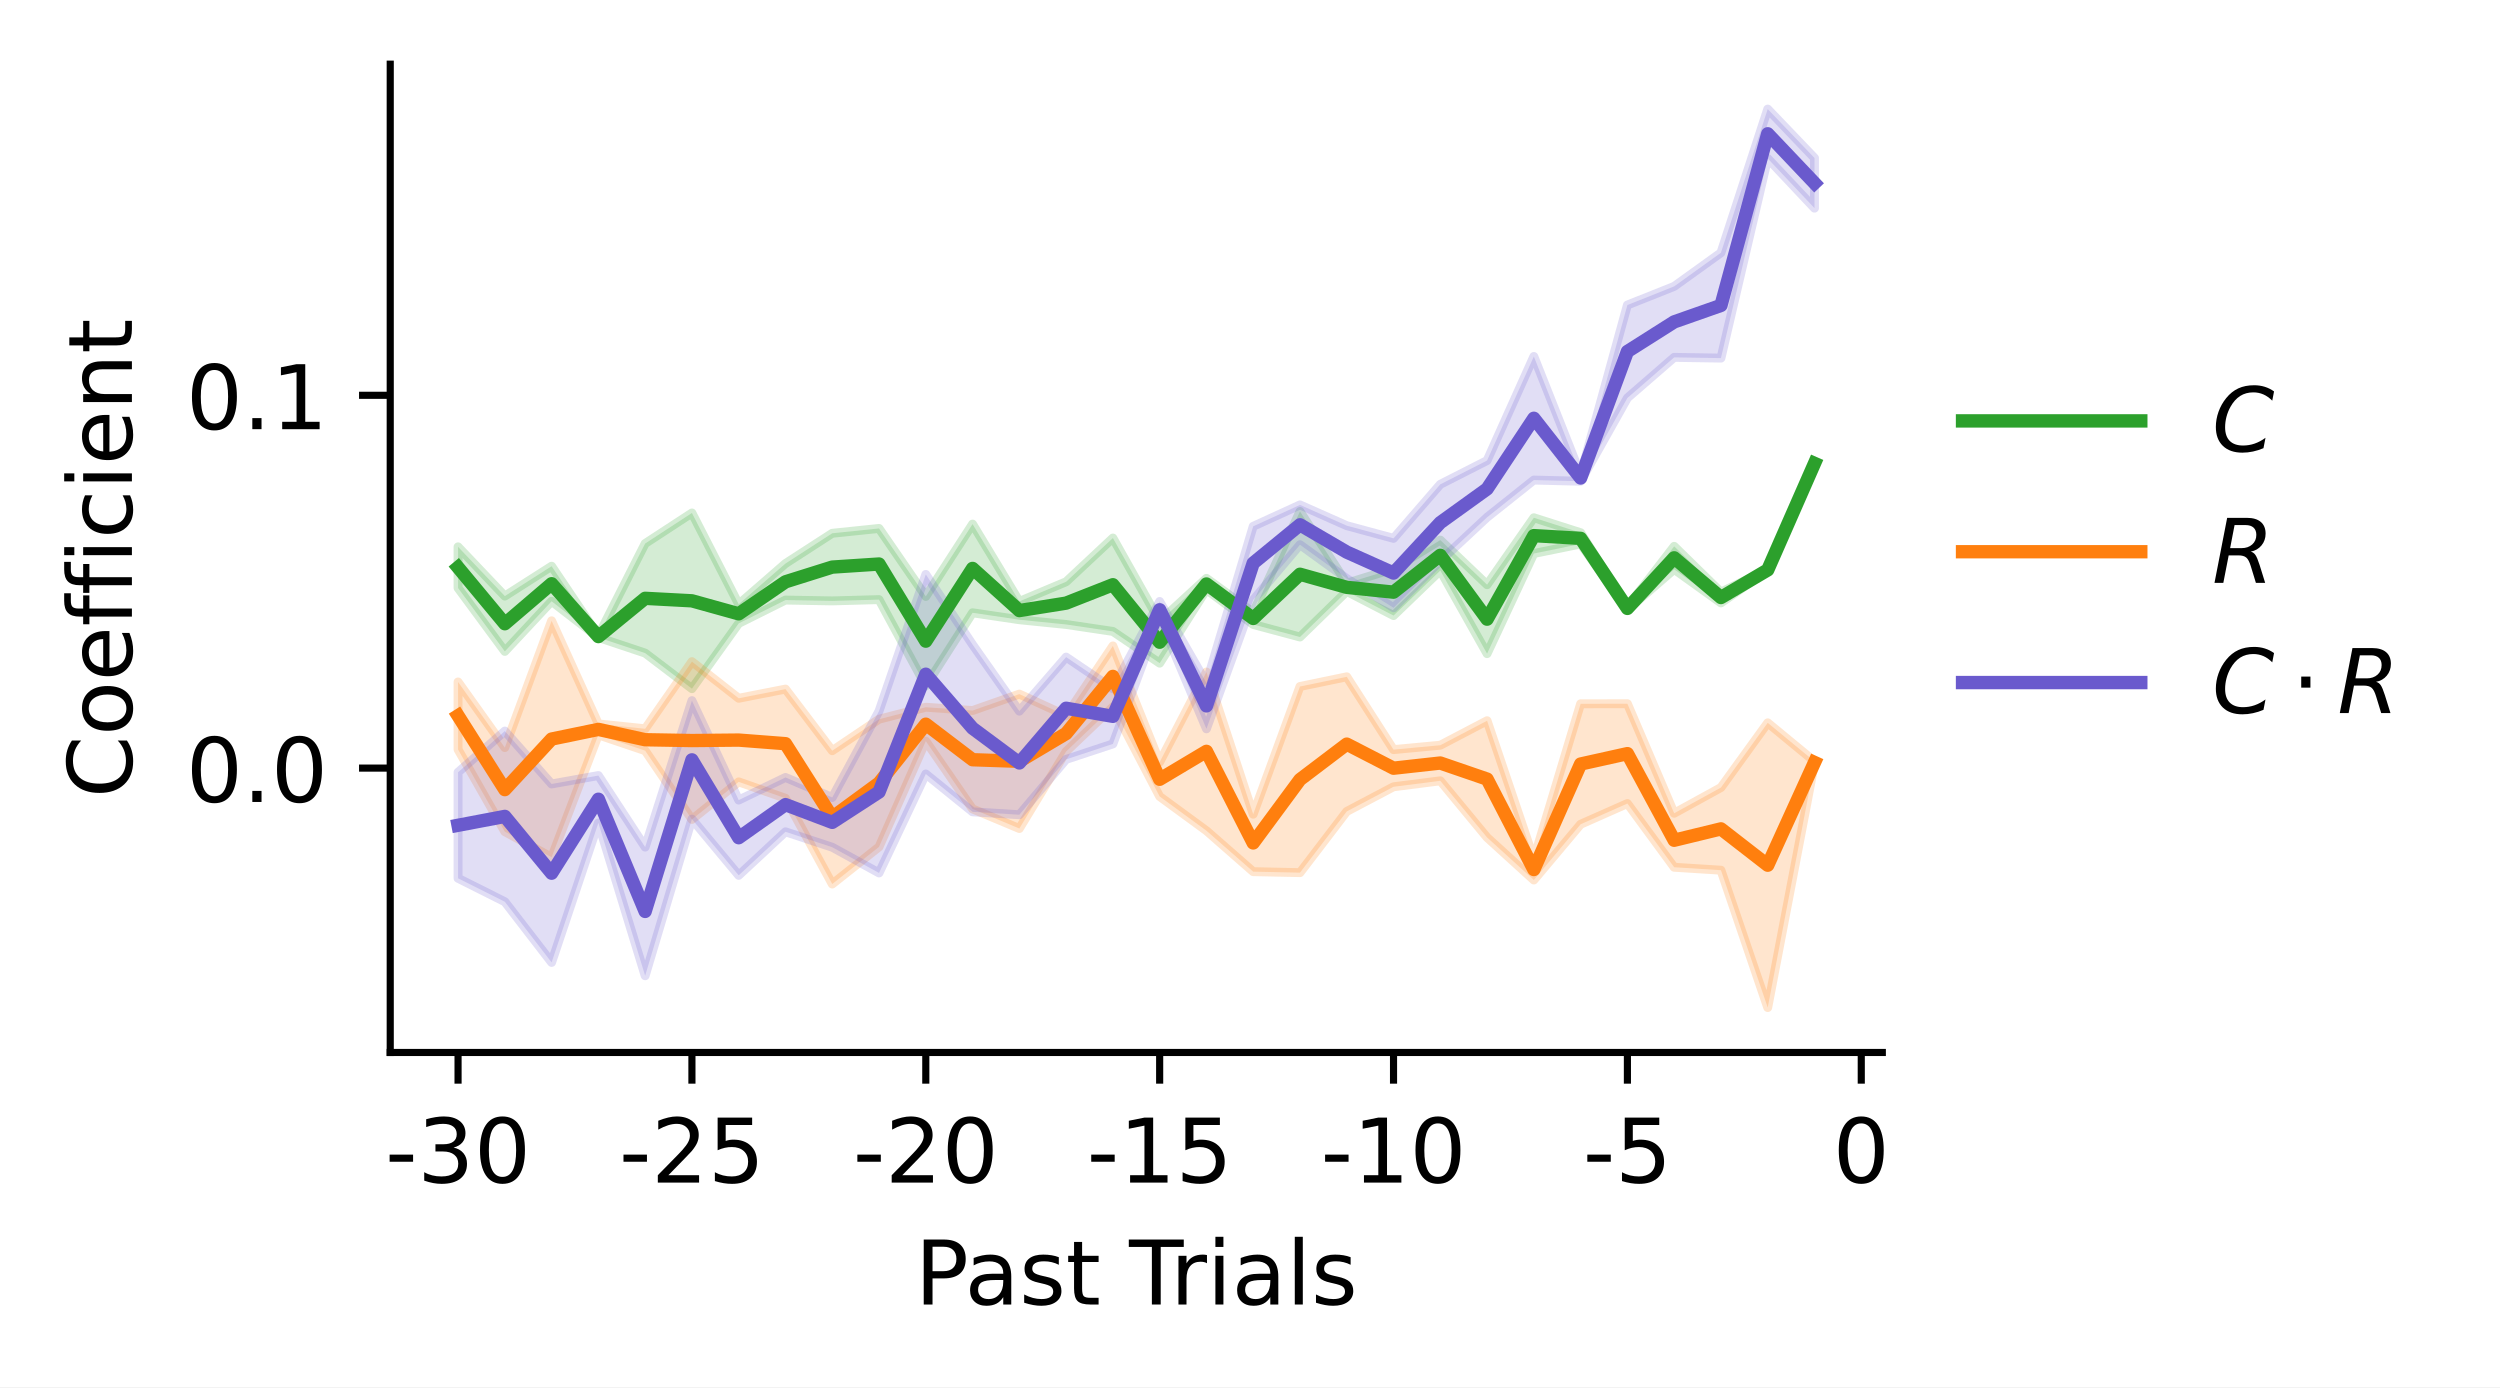
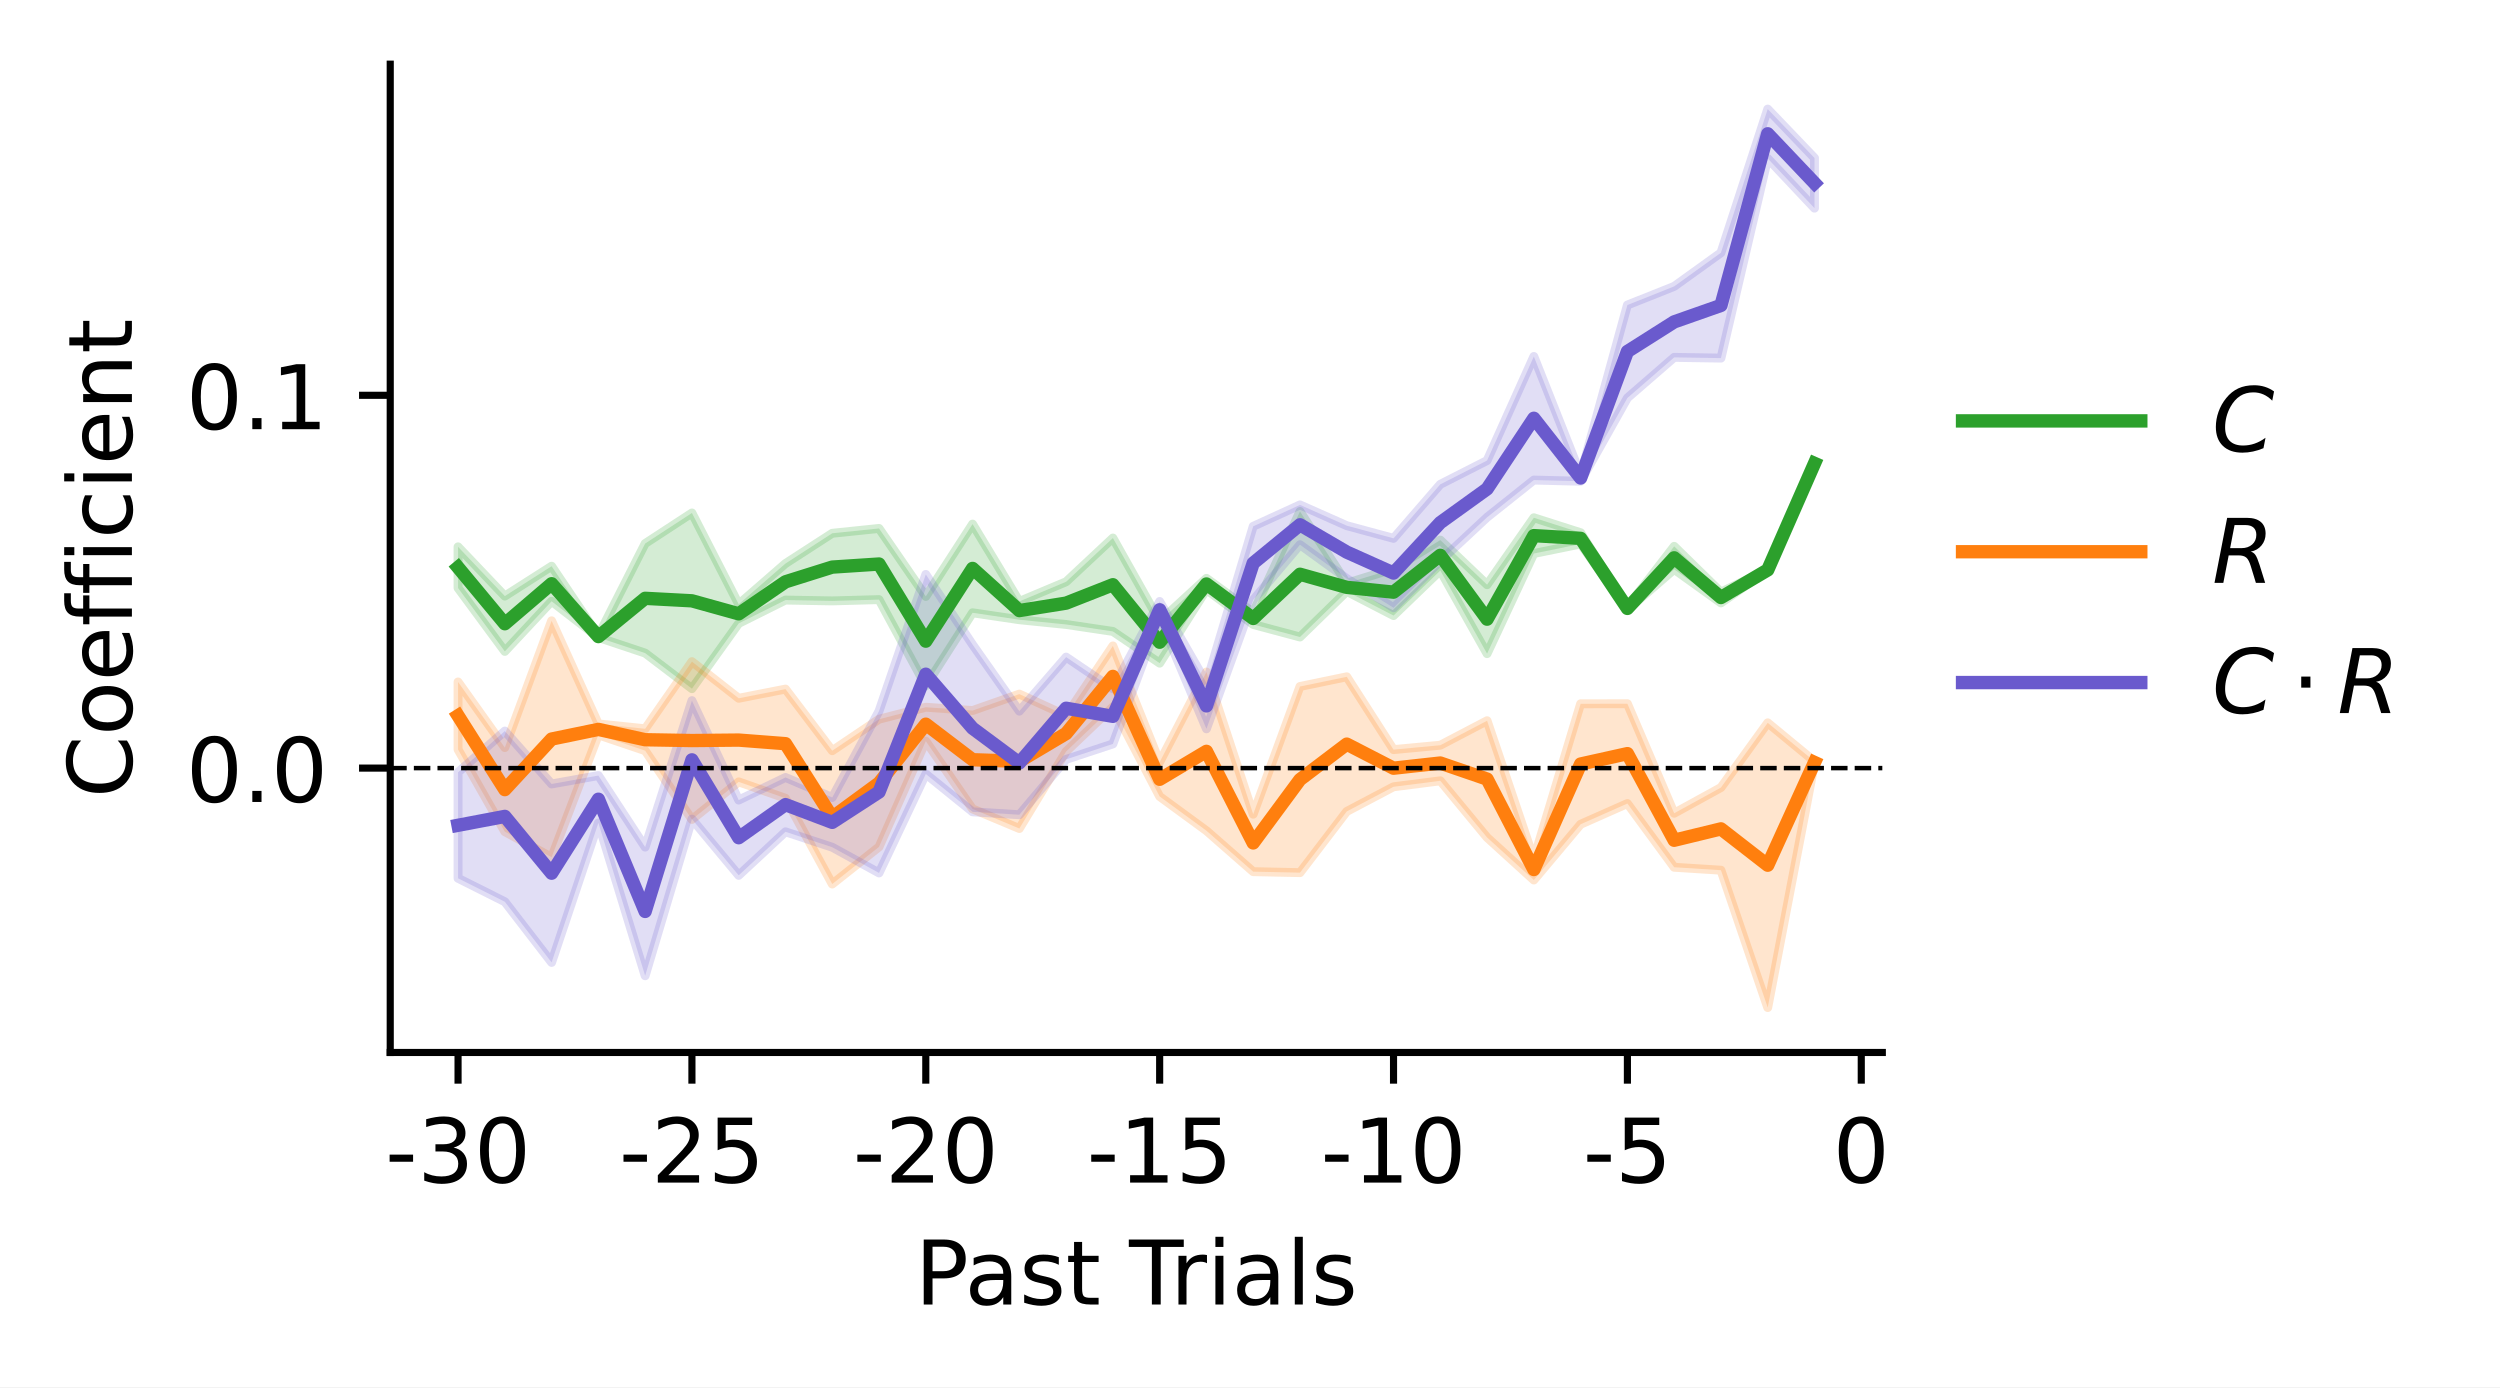
<svg xmlns="http://www.w3.org/2000/svg" xmlns:xlink="http://www.w3.org/1999/xlink" width="280.481pt" height="155.636pt" viewBox="0 0 280.481 155.636" version="1.1">
  <defs>
    <style type="text/css">*{stroke-linejoin: round; stroke-linecap: butt}</style>
  </defs>
  <g id="figure_1">
    <g id="patch_1">
      <path d="M 0 155.636  L 280.481 155.636  L 280.481 0  L 0 0  z " style="fill: #ffffff" />
    </g>
    <g id="axes_1">
      <g id="patch_2">
        <path d="M 43.781 118.08  L 211.181 118.08  L 211.181 7.2  L 43.781 7.2  z " style="fill: #ffffff" />
      </g>
      <g id="PolyCollection_1">
        <defs>
-           <path id="m296155139f" d="M 51.39 -94.283  L 51.39 -89.669  L 56.638 -82.555  L 61.886 -88.178  L 67.133 -84.118  L 72.381 -82.364  L 77.629 -78.374  L 82.876 -85.696  L 88.124 -88.314  L 93.372 -88.219  L 98.619 -88.365  L 103.867 -78.685  L 109.114 -86.886  L 114.362 -86.108  L 119.61 -85.576  L 124.857 -84.795  L 130.105 -81.236  L 135.353 -89.481  L 140.6 -85.575  L 145.848 -84.17  L 151.096 -89.284  L 156.343 -86.575  L 161.591 -91.626  L 166.839 -82.303  L 172.086 -93.537  L 177.334 -94.604  L 182.582 -87.222  L 187.829 -91.761  L 193.077 -87.994  L 198.325 -91.649  L 203.572 -103.41  L 203.572 -103.881  L 203.572 -103.881  L 198.325 -91.741  L 193.077 -89.204  L 187.829 -94.341  L 182.582 -87.534  L 177.334 -95.868  L 172.086 -97.547  L 166.839 -90.039  L 161.591 -95.042  L 156.343 -91.823  L 151.096 -90.199  L 145.848 -98.249  L 140.6 -86.926  L 135.353 -90.751  L 130.105 -85.931  L 124.857 -95.271  L 119.61 -90.365  L 114.362 -88.16  L 109.114 -96.836  L 103.867 -88.724  L 98.619 -96.349  L 93.372 -95.805  L 88.124 -92.411  L 82.876 -87.844  L 77.629 -98.084  L 72.381 -94.655  L 67.133 -84.317  L 61.886 -92.111  L 56.638 -88.76  L 51.39 -94.283  z " style="stroke: #2ca02c; stroke-opacity: 0.2" />
+           <path id="md45b5283d4" d="M 51.39 -94.283  L 51.39 -89.669  L 56.638 -82.555  L 61.886 -88.178  L 67.133 -84.118  L 72.381 -82.364  L 77.629 -78.374  L 82.876 -85.696  L 88.124 -88.314  L 93.372 -88.219  L 98.619 -88.365  L 103.867 -78.685  L 109.114 -86.886  L 114.362 -86.108  L 119.61 -85.576  L 124.857 -84.795  L 130.105 -81.236  L 135.353 -89.481  L 140.6 -85.575  L 145.848 -84.17  L 151.096 -89.284  L 156.343 -86.575  L 161.591 -91.626  L 166.839 -82.303  L 172.086 -93.537  L 177.334 -94.604  L 182.582 -87.222  L 187.829 -91.761  L 193.077 -87.994  L 198.325 -91.649  L 203.572 -103.41  L 203.572 -103.881  L 203.572 -103.881  L 198.325 -91.741  L 193.077 -89.204  L 187.829 -94.341  L 182.582 -87.534  L 177.334 -95.868  L 172.086 -97.547  L 166.839 -90.039  L 161.591 -95.042  L 156.343 -91.823  L 151.096 -90.199  L 145.848 -98.249  L 140.6 -86.926  L 135.353 -90.751  L 130.105 -85.931  L 124.857 -95.271  L 119.61 -90.365  L 114.362 -88.16  L 109.114 -96.836  L 103.867 -88.724  L 98.619 -96.349  L 93.372 -95.805  L 88.124 -92.411  L 82.876 -87.844  L 77.629 -98.084  L 72.381 -94.655  L 67.133 -84.317  L 61.886 -92.111  L 56.638 -88.76  L 51.39 -94.283  z " style="stroke: #2ca02c; stroke-opacity: 0.2" />
        </defs>
-         <g clip-path="url(#p90482870c7)">
-           <use xlink:href="#m296155139f" x="0" y="155.636" style="fill: #2ca02c; fill-opacity: 0.2; stroke: #2ca02c; stroke-opacity: 0.2" />
+         <g clip-path="url(#pe89ecf9075)">
+           <use xlink:href="#md45b5283d4" x="0" y="155.636" style="fill: #2ca02c; fill-opacity: 0.2; stroke: #2ca02c; stroke-opacity: 0.2" />
        </g>
      </g>
      <g id="PolyCollection_2">
        <defs>
-           <path id="m6b0ca3fc97" d="M 51.39 -79.124  L 51.39 -71.549  L 56.638 -62.33  L 61.886 -59.456  L 67.133 -73.191  L 72.381 -71.416  L 77.629 -63.701  L 82.876 -67.915  L 88.124 -66.077  L 93.372 -56.456  L 98.619 -60.622  L 103.867 -72.487  L 109.114 -64.881  L 114.362 -62.683  L 119.61 -71.325  L 124.857 -76.331  L 130.105 -66.281  L 135.353 -62.436  L 140.6 -57.843  L 145.848 -57.732  L 151.096 -64.599  L 156.343 -67.365  L 161.591 -68.035  L 166.839 -61.681  L 172.086 -56.908  L 177.334 -63.16  L 182.582 -65.485  L 187.829 -58.338  L 193.077 -58.005  L 198.325 -42.596  L 203.572 -69.974  L 203.572 -70.215  L 203.572 -70.215  L 198.325 -74.539  L 193.077 -67.28  L 187.829 -64.395  L 182.582 -76.683  L 177.334 -76.676  L 172.086 -59.259  L 166.839 -74.775  L 161.591 -72.028  L 156.343 -71.534  L 151.096 -79.704  L 145.848 -78.615  L 140.6 -64.29  L 135.353 -80.242  L 130.105 -70.133  L 124.857 -83.167  L 119.61 -75.358  L 114.362 -77.764  L 109.114 -75.919  L 103.867 -76.29  L 98.619 -74.945  L 93.372 -71.413  L 88.124 -78.325  L 82.876 -77.295  L 77.629 -81.403  L 72.381 -73.872  L 67.133 -74.418  L 61.886 -85.985  L 56.638 -71.765  L 51.39 -79.124  z " style="stroke: #ff7f0e; stroke-opacity: 0.2" />
+           <path id="md2636c8621" d="M 51.39 -79.124  L 51.39 -71.549  L 56.638 -62.33  L 61.886 -59.456  L 67.133 -73.191  L 72.381 -71.416  L 77.629 -63.701  L 82.876 -67.915  L 88.124 -66.077  L 93.372 -56.456  L 98.619 -60.622  L 103.867 -72.487  L 109.114 -64.881  L 114.362 -62.683  L 119.61 -71.325  L 124.857 -76.331  L 130.105 -66.281  L 135.353 -62.436  L 140.6 -57.843  L 145.848 -57.732  L 151.096 -64.599  L 156.343 -67.365  L 161.591 -68.035  L 166.839 -61.681  L 172.086 -56.908  L 177.334 -63.16  L 182.582 -65.485  L 187.829 -58.338  L 193.077 -58.005  L 198.325 -42.596  L 203.572 -69.974  L 203.572 -70.215  L 203.572 -70.215  L 198.325 -74.539  L 193.077 -67.28  L 187.829 -64.395  L 182.582 -76.683  L 177.334 -76.676  L 172.086 -59.259  L 166.839 -74.775  L 161.591 -72.028  L 156.343 -71.534  L 151.096 -79.704  L 145.848 -78.615  L 140.6 -64.29  L 135.353 -80.242  L 130.105 -70.133  L 124.857 -83.167  L 119.61 -75.358  L 114.362 -77.764  L 109.114 -75.919  L 103.867 -76.29  L 98.619 -74.945  L 93.372 -71.413  L 88.124 -78.325  L 82.876 -77.295  L 77.629 -81.403  L 72.381 -73.872  L 67.133 -74.418  L 61.886 -85.985  L 56.638 -71.765  L 51.39 -79.124  z " style="stroke: #ff7f0e; stroke-opacity: 0.2" />
        </defs>
-         <g clip-path="url(#p90482870c7)">
-           <use xlink:href="#m6b0ca3fc97" x="0" y="155.636" style="fill: #ff7f0e; fill-opacity: 0.2; stroke: #ff7f0e; stroke-opacity: 0.2" />
+         <g clip-path="url(#pe89ecf9075)">
+           <use xlink:href="#md2636c8621" x="0" y="155.636" style="fill: #ff7f0e; fill-opacity: 0.2; stroke: #ff7f0e; stroke-opacity: 0.2" />
        </g>
      </g>
      <g id="PolyCollection_3">
        <defs>
-           <path id="m07c748fcb0" d="M 51.39 -68.991  L 51.39 -57.1  L 56.638 -54.466  L 61.886 -47.661  L 67.133 -63.312  L 72.381 -46.166  L 77.629 -63.74  L 82.876 -57.43  L 88.124 -62.313  L 93.372 -60.581  L 98.619 -57.698  L 103.867 -68.799  L 109.114 -64.556  L 114.362 -64.227  L 119.61 -70.439  L 124.857 -72.174  L 130.105 -86.295  L 135.353 -73.868  L 140.6 -88.325  L 145.848 -94.524  L 151.096 -90.723  L 156.343 -87.45  L 161.591 -92.711  L 166.839 -97.599  L 172.086 -101.776  L 177.334 -101.644  L 182.582 -110.989  L 187.829 -115.542  L 193.077 -115.46  L 198.325 -137.856  L 203.572 -132.285  L 203.572 -137.911  L 203.572 -137.911  L 198.325 -143.396  L 193.077 -127.282  L 187.829 -123.506  L 182.582 -121.415  L 177.334 -102.376  L 172.086 -115.641  L 166.839 -103.969  L 161.591 -101.297  L 156.343 -95.237  L 151.096 -96.659  L 145.848 -98.99  L 140.6 -96.586  L 135.353 -79.013  L 130.105 -88.155  L 124.857 -78.363  L 119.61 -81.914  L 114.362 -75.851  L 109.114 -83.316  L 103.867 -91.189  L 98.619 -75.854  L 93.372 -66.166  L 88.124 -68.413  L 82.876 -65.874  L 77.629 -77.03  L 72.381 -60.599  L 67.133 -68.625  L 61.886 -67.681  L 56.638 -73.617  L 51.39 -68.991  z " style="stroke: #6a5acd; stroke-opacity: 0.2" />
+           <path id="mbda04d5652" d="M 51.39 -68.991  L 51.39 -57.1  L 56.638 -54.466  L 61.886 -47.661  L 67.133 -63.312  L 72.381 -46.166  L 77.629 -63.74  L 82.876 -57.43  L 88.124 -62.313  L 93.372 -60.581  L 98.619 -57.698  L 103.867 -68.799  L 109.114 -64.556  L 114.362 -64.227  L 119.61 -70.439  L 124.857 -72.174  L 130.105 -86.295  L 135.353 -73.868  L 140.6 -88.325  L 145.848 -94.524  L 151.096 -90.723  L 156.343 -87.45  L 161.591 -92.711  L 166.839 -97.599  L 172.086 -101.776  L 177.334 -101.644  L 182.582 -110.989  L 187.829 -115.542  L 193.077 -115.46  L 198.325 -137.856  L 203.572 -132.285  L 203.572 -137.911  L 203.572 -137.911  L 198.325 -143.396  L 193.077 -127.282  L 187.829 -123.506  L 182.582 -121.415  L 177.334 -102.376  L 172.086 -115.641  L 166.839 -103.969  L 161.591 -101.297  L 156.343 -95.237  L 151.096 -96.659  L 145.848 -98.99  L 140.6 -96.586  L 135.353 -79.013  L 130.105 -88.155  L 124.857 -78.363  L 119.61 -81.914  L 114.362 -75.851  L 109.114 -83.316  L 103.867 -91.189  L 98.619 -75.854  L 93.372 -66.166  L 88.124 -68.413  L 82.876 -65.874  L 77.629 -77.03  L 72.381 -60.599  L 67.133 -68.625  L 61.886 -67.681  L 56.638 -73.617  L 51.39 -68.991  z " style="stroke: #6a5acd; stroke-opacity: 0.2" />
        </defs>
-         <g clip-path="url(#p90482870c7)">
-           <use xlink:href="#m07c748fcb0" x="0" y="155.636" style="fill: #6a5acd; fill-opacity: 0.2; stroke: #6a5acd; stroke-opacity: 0.2" />
+         <g clip-path="url(#pe89ecf9075)">
+           <use xlink:href="#mbda04d5652" x="0" y="155.636" style="fill: #6a5acd; fill-opacity: 0.2; stroke: #6a5acd; stroke-opacity: 0.2" />
        </g>
      </g>
      <g id="matplotlib.axis_1">
        <g id="xtick_1">
          <g id="line2d_1">
            <defs>
-               <path id="me932ab92b5" d="M 0 0  L 0 3.5  " style="stroke: #000000; stroke-width: 0.8" />
-             </defs>
-             <g>
-               <use xlink:href="#me932ab92b5" x="51.39" y="118.08" style="stroke: #000000; stroke-width: 0.8" />
+               <path id="m026a77521f" d="M 0 0  L 0 3.5  " style="stroke: #000000; stroke-width: 0.8" />
+             </defs>
+             <g>
+               <use xlink:href="#m026a77521f" x="51.39" y="118.08" style="stroke: #000000; stroke-width: 0.8" />
            </g>
          </g>
          <g id="text_1">
            <g transform="translate(43.22393 132.6784) scale(0.1 -0.1)">
              <defs>
                <path id="DejaVuSans-2d" d="M 313 2009  L 1997 2009  L 1997 1497  L 313 1497  L 313 2009  z " transform="scale(0.015625)" />
                <path id="DejaVuSans-33" d="M 2597 2516  Q 3050 2419 3304 2112  Q 3559 1806 3559 1356  Q 3559 666 3084 287  Q 2609 -91 1734 -91  Q 1441 -91 1130 -33  Q 819 25 488 141  L 488 750  Q 750 597 1062 519  Q 1375 441 1716 441  Q 2309 441 2620 675  Q 2931 909 2931 1356  Q 2931 1769 2642 2001  Q 2353 2234 1838 2234  L 1294 2234  L 1294 2753  L 1863 2753  Q 2328 2753 2575 2939  Q 2822 3125 2822 3475  Q 2822 3834 2567 4026  Q 2313 4219 1838 4219  Q 1578 4219 1281 4162  Q 984 4106 628 3988  L 628 4550  Q 988 4650 1302 4700  Q 1616 4750 1894 4750  Q 2613 4750 3031 4423  Q 3450 4097 3450 3541  Q 3450 3153 3228 2886  Q 3006 2619 2597 2516  z " transform="scale(0.015625)" />
                <path id="DejaVuSans-30" d="M 2034 4250  Q 1547 4250 1301 3770  Q 1056 3291 1056 2328  Q 1056 1369 1301 889  Q 1547 409 2034 409  Q 2525 409 2770 889  Q 3016 1369 3016 2328  Q 3016 3291 2770 3770  Q 2525 4250 2034 4250  z M 2034 4750  Q 2819 4750 3233 4129  Q 3647 3509 3647 2328  Q 3647 1150 3233 529  Q 2819 -91 2034 -91  Q 1250 -91 836 529  Q 422 1150 422 2328  Q 422 3509 836 4129  Q 1250 4750 2034 4750  z " transform="scale(0.015625)" />
              </defs>
              <use xlink:href="#DejaVuSans-2d" />
              <use xlink:href="#DejaVuSans-33" x="36.084" />
              <use xlink:href="#DejaVuSans-30" x="99.707" />
            </g>
          </g>
        </g>
        <g id="xtick_2">
          <g id="line2d_2">
            <g>
-               <use xlink:href="#me932ab92b5" x="77.629" y="118.08" style="stroke: #000000; stroke-width: 0.8" />
+               <use xlink:href="#m026a77521f" x="77.629" y="118.08" style="stroke: #000000; stroke-width: 0.8" />
            </g>
          </g>
          <g id="text_2">
            <g transform="translate(69.46218 132.6784) scale(0.1 -0.1)">
              <defs>
                <path id="DejaVuSans-32" d="M 1228 531  L 3431 531  L 3431 0  L 469 0  L 469 531  Q 828 903 1448 1529  Q 2069 2156 2228 2338  Q 2531 2678 2651 2914  Q 2772 3150 2772 3378  Q 2772 3750 2511 3984  Q 2250 4219 1831 4219  Q 1534 4219 1204 4116  Q 875 4013 500 3803  L 500 4441  Q 881 4594 1212 4672  Q 1544 4750 1819 4750  Q 2544 4750 2975 4387  Q 3406 4025 3406 3419  Q 3406 3131 3298 2873  Q 3191 2616 2906 2266  Q 2828 2175 2409 1742  Q 1991 1309 1228 531  z " transform="scale(0.015625)" />
                <path id="DejaVuSans-35" d="M 691 4666  L 3169 4666  L 3169 4134  L 1269 4134  L 1269 2991  Q 1406 3038 1543 3061  Q 1681 3084 1819 3084  Q 2600 3084 3056 2656  Q 3513 2228 3513 1497  Q 3513 744 3044 326  Q 2575 -91 1722 -91  Q 1428 -91 1123 -41  Q 819 9 494 109  L 494 744  Q 775 591 1075 516  Q 1375 441 1709 441  Q 2250 441 2565 725  Q 2881 1009 2881 1497  Q 2881 1984 2565 2268  Q 2250 2553 1709 2553  Q 1456 2553 1204 2497  Q 953 2441 691 2322  L 691 4666  z " transform="scale(0.015625)" />
              </defs>
              <use xlink:href="#DejaVuSans-2d" />
              <use xlink:href="#DejaVuSans-32" x="36.084" />
              <use xlink:href="#DejaVuSans-35" x="99.707" />
            </g>
          </g>
        </g>
        <g id="xtick_3">
          <g id="line2d_3">
            <g>
-               <use xlink:href="#me932ab92b5" x="103.867" y="118.08" style="stroke: #000000; stroke-width: 0.8" />
+               <use xlink:href="#m026a77521f" x="103.867" y="118.08" style="stroke: #000000; stroke-width: 0.8" />
            </g>
          </g>
          <g id="text_3">
            <g transform="translate(95.70042 132.6784) scale(0.1 -0.1)">
              <use xlink:href="#DejaVuSans-2d" />
              <use xlink:href="#DejaVuSans-32" x="36.084" />
              <use xlink:href="#DejaVuSans-30" x="99.707" />
            </g>
          </g>
        </g>
        <g id="xtick_4">
          <g id="line2d_4">
            <g>
-               <use xlink:href="#me932ab92b5" x="130.105" y="118.08" style="stroke: #000000; stroke-width: 0.8" />
+               <use xlink:href="#m026a77521f" x="130.105" y="118.08" style="stroke: #000000; stroke-width: 0.8" />
            </g>
          </g>
          <g id="text_4">
            <g transform="translate(121.9387 132.6784) scale(0.1 -0.1)">
              <defs>
                <path id="DejaVuSans-31" d="M 794 531  L 1825 531  L 1825 4091  L 703 3866  L 703 4441  L 1819 4666  L 2450 4666  L 2450 531  L 3481 531  L 3481 0  L 794 0  L 794 531  z " transform="scale(0.015625)" />
              </defs>
              <use xlink:href="#DejaVuSans-2d" />
              <use xlink:href="#DejaVuSans-31" x="36.084" />
              <use xlink:href="#DejaVuSans-35" x="99.707" />
            </g>
          </g>
        </g>
        <g id="xtick_5">
          <g id="line2d_5">
            <g>
-               <use xlink:href="#me932ab92b5" x="156.343" y="118.08" style="stroke: #000000; stroke-width: 0.8" />
+               <use xlink:href="#m026a77521f" x="156.343" y="118.08" style="stroke: #000000; stroke-width: 0.8" />
            </g>
          </g>
          <g id="text_5">
            <g transform="translate(148.1769 132.6784) scale(0.1 -0.1)">
              <use xlink:href="#DejaVuSans-2d" />
              <use xlink:href="#DejaVuSans-31" x="36.084" />
              <use xlink:href="#DejaVuSans-30" x="99.707" />
            </g>
          </g>
        </g>
        <g id="xtick_6">
          <g id="line2d_6">
            <g>
-               <use xlink:href="#me932ab92b5" x="182.582" y="118.08" style="stroke: #000000; stroke-width: 0.8" />
+               <use xlink:href="#m026a77521f" x="182.582" y="118.08" style="stroke: #000000; stroke-width: 0.8" />
            </g>
          </g>
          <g id="text_6">
            <g transform="translate(177.5964 132.6784) scale(0.1 -0.1)">
              <use xlink:href="#DejaVuSans-2d" />
              <use xlink:href="#DejaVuSans-35" x="36.084" />
            </g>
          </g>
        </g>
        <g id="xtick_7">
          <g id="line2d_7">
            <g>
-               <use xlink:href="#me932ab92b5" x="208.82" y="118.08" style="stroke: #000000; stroke-width: 0.8" />
+               <use xlink:href="#m026a77521f" x="208.82" y="118.08" style="stroke: #000000; stroke-width: 0.8" />
            </g>
          </g>
          <g id="text_7">
            <g transform="translate(205.6386 132.6784) scale(0.1 -0.1)">
              <use xlink:href="#DejaVuSans-30" />
            </g>
          </g>
        </g>
        <g id="text_8">
          <g transform="translate(102.6547 146.3566) scale(0.1 -0.1)">
            <defs>
              <path id="DejaVuSans-50" d="M 1259 4147  L 1259 2394  L 2053 2394  Q 2494 2394 2734 2622  Q 2975 2850 2975 3272  Q 2975 3691 2734 3919  Q 2494 4147 2053 4147  L 1259 4147  z M 628 4666  L 2053 4666  Q 2838 4666 3239 4311  Q 3641 3956 3641 3272  Q 3641 2581 3239 2228  Q 2838 1875 2053 1875  L 1259 1875  L 1259 0  L 628 0  L 628 4666  z " transform="scale(0.015625)" />
              <path id="DejaVuSans-61" d="M 2194 1759  Q 1497 1759 1228 1600  Q 959 1441 959 1056  Q 959 750 1161 570  Q 1363 391 1709 391  Q 2188 391 2477 730  Q 2766 1069 2766 1631  L 2766 1759  L 2194 1759  z M 3341 1997  L 3341 0  L 2766 0  L 2766 531  Q 2569 213 2275 61  Q 1981 -91 1556 -91  Q 1019 -91 701 211  Q 384 513 384 1019  Q 384 1609 779 1909  Q 1175 2209 1959 2209  L 2766 2209  L 2766 2266  Q 2766 2663 2505 2880  Q 2244 3097 1772 3097  Q 1472 3097 1187 3025  Q 903 2953 641 2809  L 641 3341  Q 956 3463 1253 3523  Q 1550 3584 1831 3584  Q 2591 3584 2966 3190  Q 3341 2797 3341 1997  z " transform="scale(0.015625)" />
              <path id="DejaVuSans-73" d="M 2834 3397  L 2834 2853  Q 2591 2978 2328 3040  Q 2066 3103 1784 3103  Q 1356 3103 1142 2972  Q 928 2841 928 2578  Q 928 2378 1081 2264  Q 1234 2150 1697 2047  L 1894 2003  Q 2506 1872 2764 1633  Q 3022 1394 3022 966  Q 3022 478 2636 193  Q 2250 -91 1575 -91  Q 1294 -91 989 -36  Q 684 19 347 128  L 347 722  Q 666 556 975 473  Q 1284 391 1588 391  Q 1994 391 2212 530  Q 2431 669 2431 922  Q 2431 1156 2273 1281  Q 2116 1406 1581 1522  L 1381 1569  Q 847 1681 609 1914  Q 372 2147 372 2553  Q 372 3047 722 3315  Q 1072 3584 1716 3584  Q 2034 3584 2315 3537  Q 2597 3491 2834 3397  z " transform="scale(0.015625)" />
              <path id="DejaVuSans-74" d="M 1172 4494  L 1172 3500  L 2356 3500  L 2356 3053  L 1172 3053  L 1172 1153  Q 1172 725 1289 603  Q 1406 481 1766 481  L 2356 481  L 2356 0  L 1766 0  Q 1100 0 847 248  Q 594 497 594 1153  L 594 3053  L 172 3053  L 172 3500  L 594 3500  L 594 4494  L 1172 4494  z " transform="scale(0.015625)" />
              <path id="DejaVuSans-20" transform="scale(0.015625)" />
              <path id="DejaVuSans-54" d="M -19 4666  L 3928 4666  L 3928 4134  L 2272 4134  L 2272 0  L 1638 0  L 1638 4134  L -19 4134  L -19 4666  z " transform="scale(0.015625)" />
              <path id="DejaVuSans-72" d="M 2631 2963  Q 2534 3019 2420 3045  Q 2306 3072 2169 3072  Q 1681 3072 1420 2755  Q 1159 2438 1159 1844  L 1159 0  L 581 0  L 581 3500  L 1159 3500  L 1159 2956  Q 1341 3275 1631 3429  Q 1922 3584 2338 3584  Q 2397 3584 2469 3576  Q 2541 3569 2628 3553  L 2631 2963  z " transform="scale(0.015625)" />
              <path id="DejaVuSans-69" d="M 603 3500  L 1178 3500  L 1178 0  L 603 0  L 603 3500  z M 603 4863  L 1178 4863  L 1178 4134  L 603 4134  L 603 4863  z " transform="scale(0.015625)" />
              <path id="DejaVuSans-6c" d="M 603 4863  L 1178 4863  L 1178 0  L 603 0  L 603 4863  z " transform="scale(0.015625)" />
            </defs>
            <use xlink:href="#DejaVuSans-50" />
            <use xlink:href="#DejaVuSans-61" x="55.803" />
            <use xlink:href="#DejaVuSans-73" x="117.082" />
            <use xlink:href="#DejaVuSans-74" x="169.182" />
            <use xlink:href="#DejaVuSans-20" x="208.391" />
            <use xlink:href="#DejaVuSans-54" x="240.178" />
            <use xlink:href="#DejaVuSans-72" x="286.512" />
            <use xlink:href="#DejaVuSans-69" x="327.625" />
            <use xlink:href="#DejaVuSans-61" x="355.408" />
            <use xlink:href="#DejaVuSans-6c" x="416.688" />
            <use xlink:href="#DejaVuSans-73" x="444.471" />
          </g>
        </g>
      </g>
      <g id="matplotlib.axis_2">
        <g id="ytick_1">
          <g id="line2d_8">
            <defs>
-               <path id="mac56e60dc4" d="M 0 0  L -3.5 0  " style="stroke: #000000; stroke-width: 0.8" />
-             </defs>
-             <g>
-               <use xlink:href="#mac56e60dc4" x="43.781" y="86.175" style="stroke: #000000; stroke-width: 0.8" />
+               <path id="me5a5cc60ba" d="M 0 0  L -3.5 0  " style="stroke: #000000; stroke-width: 0.8" />
+             </defs>
+             <g>
+               <use xlink:href="#me5a5cc60ba" x="43.781" y="86.175" style="stroke: #000000; stroke-width: 0.8" />
            </g>
          </g>
          <g id="text_9">
            <g transform="translate(20.87813 89.97379) scale(0.1 -0.1)">
              <defs>
                <path id="DejaVuSans-2e" d="M 684 794  L 1344 794  L 1344 0  L 684 0  L 684 794  z " transform="scale(0.015625)" />
              </defs>
              <use xlink:href="#DejaVuSans-30" />
              <use xlink:href="#DejaVuSans-2e" x="63.623" />
              <use xlink:href="#DejaVuSans-30" x="95.41" />
            </g>
          </g>
        </g>
        <g id="ytick_2">
          <g id="line2d_9">
            <g>
-               <use xlink:href="#mac56e60dc4" x="43.781" y="44.35" style="stroke: #000000; stroke-width: 0.8" />
+               <use xlink:href="#me5a5cc60ba" x="43.781" y="44.35" style="stroke: #000000; stroke-width: 0.8" />
            </g>
          </g>
          <g id="text_10">
            <g transform="translate(20.87813 48.14937) scale(0.1 -0.1)">
              <use xlink:href="#DejaVuSans-30" />
              <use xlink:href="#DejaVuSans-2e" x="63.623" />
              <use xlink:href="#DejaVuSans-31" x="95.41" />
            </g>
          </g>
        </g>
        <g id="text_11">
          <g transform="translate(14.79844 89.52047) rotate(-90) scale(0.1 -0.1)">
            <defs>
              <path id="DejaVuSans-43" d="M 4122 4306  L 4122 3641  Q 3803 3938 3442 4084  Q 3081 4231 2675 4231  Q 1875 4231 1450 3742  Q 1025 3253 1025 2328  Q 1025 1406 1450 917  Q 1875 428 2675 428  Q 3081 428 3442 575  Q 3803 722 4122 1019  L 4122 359  Q 3791 134 3420 21  Q 3050 -91 2638 -91  Q 1578 -91 968 557  Q 359 1206 359 2328  Q 359 3453 968 4101  Q 1578 4750 2638 4750  Q 3056 4750 3426 4639  Q 3797 4528 4122 4306  z " transform="scale(0.015625)" />
              <path id="DejaVuSans-6f" d="M 1959 3097  Q 1497 3097 1228 2736  Q 959 2375 959 1747  Q 959 1119 1226 758  Q 1494 397 1959 397  Q 2419 397 2687 759  Q 2956 1122 2956 1747  Q 2956 2369 2687 2733  Q 2419 3097 1959 3097  z M 1959 3584  Q 2709 3584 3137 3096  Q 3566 2609 3566 1747  Q 3566 888 3137 398  Q 2709 -91 1959 -91  Q 1206 -91 779 398  Q 353 888 353 1747  Q 353 2609 779 3096  Q 1206 3584 1959 3584  z " transform="scale(0.015625)" />
              <path id="DejaVuSans-65" d="M 3597 1894  L 3597 1613  L 953 1613  Q 991 1019 1311 708  Q 1631 397 2203 397  Q 2534 397 2845 478  Q 3156 559 3463 722  L 3463 178  Q 3153 47 2828 -22  Q 2503 -91 2169 -91  Q 1331 -91 842 396  Q 353 884 353 1716  Q 353 2575 817 3079  Q 1281 3584 2069 3584  Q 2775 3584 3186 3129  Q 3597 2675 3597 1894  z M 3022 2063  Q 3016 2534 2758 2815  Q 2500 3097 2075 3097  Q 1594 3097 1305 2825  Q 1016 2553 972 2059  L 3022 2063  z " transform="scale(0.015625)" />
              <path id="DejaVuSans-66" d="M 2375 4863  L 2375 4384  L 1825 4384  Q 1516 4384 1395 4259  Q 1275 4134 1275 3809  L 1275 3500  L 2222 3500  L 2222 3053  L 1275 3053  L 1275 0  L 697 0  L 697 3053  L 147 3053  L 147 3500  L 697 3500  L 697 3744  Q 697 4328 969 4595  Q 1241 4863 1831 4863  L 2375 4863  z " transform="scale(0.015625)" />
              <path id="DejaVuSans-63" d="M 3122 3366  L 3122 2828  Q 2878 2963 2633 3030  Q 2388 3097 2138 3097  Q 1578 3097 1268 2742  Q 959 2388 959 1747  Q 959 1106 1268 751  Q 1578 397 2138 397  Q 2388 397 2633 464  Q 2878 531 3122 666  L 3122 134  Q 2881 22 2623 -34  Q 2366 -91 2075 -91  Q 1284 -91 818 406  Q 353 903 353 1747  Q 353 2603 823 3093  Q 1294 3584 2113 3584  Q 2378 3584 2631 3529  Q 2884 3475 3122 3366  z " transform="scale(0.015625)" />
              <path id="DejaVuSans-6e" d="M 3513 2113  L 3513 0  L 2938 0  L 2938 2094  Q 2938 2591 2744 2837  Q 2550 3084 2163 3084  Q 1697 3084 1428 2787  Q 1159 2491 1159 1978  L 1159 0  L 581 0  L 581 3500  L 1159 3500  L 1159 2956  Q 1366 3272 1645 3428  Q 1925 3584 2291 3584  Q 2894 3584 3203 3211  Q 3513 2838 3513 2113  z " transform="scale(0.015625)" />
            </defs>
            <use xlink:href="#DejaVuSans-43" />
            <use xlink:href="#DejaVuSans-6f" x="69.824" />
            <use xlink:href="#DejaVuSans-65" x="131.006" />
            <use xlink:href="#DejaVuSans-66" x="192.529" />
            <use xlink:href="#DejaVuSans-66" x="227.734" />
            <use xlink:href="#DejaVuSans-69" x="262.939" />
            <use xlink:href="#DejaVuSans-63" x="290.723" />
            <use xlink:href="#DejaVuSans-69" x="345.703" />
            <use xlink:href="#DejaVuSans-65" x="373.486" />
            <use xlink:href="#DejaVuSans-6e" x="435.01" />
            <use xlink:href="#DejaVuSans-74" x="498.389" />
          </g>
        </g>
      </g>
      <g id="line2d_10">
-         <path d="M 51.39 63.66  L 56.638 69.978  L 61.886 65.492  L 67.133 71.419  L 72.381 67.127  L 77.629 67.407  L 82.876 68.866  L 88.124 65.274  L 93.372 63.624  L 98.619 63.279  L 103.867 71.932  L 109.114 63.775  L 114.362 68.502  L 119.61 67.666  L 124.857 65.603  L 130.105 72.053  L 135.353 65.52  L 140.6 69.386  L 145.848 64.427  L 151.096 65.895  L 156.343 66.437  L 161.591 62.302  L 166.839 69.465  L 172.086 60.094  L 177.334 60.4  L 182.582 68.258  L 187.829 62.585  L 193.077 67.037  L 198.325 63.941  L 203.572 51.99  " clip-path="url(#p90482870c7)" style="fill: none; stroke: #2ca02c; stroke-width: 1.5; stroke-linecap: square" />
+         <path d="M 51.39 63.66  L 56.638 69.978  L 61.886 65.492  L 67.133 71.419  L 72.381 67.127  L 77.629 67.407  L 82.876 68.866  L 88.124 65.274  L 93.372 63.624  L 98.619 63.279  L 103.867 71.932  L 109.114 63.775  L 114.362 68.502  L 119.61 67.666  L 124.857 65.603  L 130.105 72.053  L 135.353 65.52  L 140.6 69.386  L 145.848 64.427  L 151.096 65.895  L 156.343 66.437  L 161.591 62.302  L 166.839 69.465  L 172.086 60.094  L 177.334 60.4  L 182.582 68.258  L 187.829 62.585  L 193.077 67.037  L 198.325 63.941  L 203.572 51.99  " clip-path="url(#pe89ecf9075)" style="fill: none; stroke: #2ca02c; stroke-width: 1.5; stroke-linecap: square" />
      </g>
      <g id="line2d_11">
-         <path d="M 51.39 80.3  L 56.638 88.589  L 61.886 82.916  L 67.133 81.832  L 72.381 82.992  L 77.629 83.084  L 82.876 83.031  L 88.124 83.435  L 93.372 91.702  L 98.619 87.853  L 103.867 81.248  L 109.114 85.236  L 114.362 85.413  L 119.61 82.294  L 124.857 75.888  L 130.105 87.429  L 135.353 84.297  L 140.6 94.57  L 145.848 87.463  L 151.096 83.485  L 156.343 86.187  L 161.591 85.605  L 166.839 87.408  L 172.086 97.553  L 177.334 85.718  L 182.582 84.552  L 187.829 94.27  L 193.077 92.994  L 198.325 97.068  L 203.572 85.542  " clip-path="url(#p90482870c7)" style="fill: none; stroke: #ff7f0e; stroke-width: 1.5; stroke-linecap: square" />
+         <path d="M 51.39 80.3  L 56.638 88.589  L 61.886 82.916  L 67.133 81.832  L 72.381 82.992  L 77.629 83.084  L 82.876 83.031  L 88.124 83.435  L 93.372 91.702  L 98.619 87.853  L 103.867 81.248  L 109.114 85.236  L 114.362 85.413  L 119.61 82.294  L 124.857 75.888  L 130.105 87.429  L 135.353 84.297  L 140.6 94.57  L 145.848 87.463  L 151.096 83.485  L 156.343 86.187  L 161.591 85.605  L 166.839 87.408  L 172.086 97.553  L 177.334 85.718  L 182.582 84.552  L 187.829 94.27  L 193.077 92.994  L 198.325 97.068  L 203.572 85.542  " clip-path="url(#pe89ecf9075)" style="fill: none; stroke: #ff7f0e; stroke-width: 1.5; stroke-linecap: square" />
      </g>
      <g id="line2d_12">
-         <path d="M 51.39 92.591  L 56.638 91.595  L 61.886 97.965  L 67.133 89.668  L 72.381 102.254  L 77.629 85.251  L 82.876 93.984  L 88.124 90.273  L 93.372 92.262  L 98.619 88.86  L 103.867 75.642  L 109.114 81.7  L 114.362 85.597  L 119.61 79.459  L 124.857 80.368  L 130.105 68.411  L 135.353 79.196  L 140.6 63.18  L 145.848 58.879  L 151.096 61.945  L 156.343 64.293  L 161.591 58.633  L 166.839 54.852  L 172.086 46.928  L 177.334 53.626  L 182.582 39.435  L 187.829 36.112  L 193.077 34.266  L 198.325 15.01  L 203.572 20.538  " clip-path="url(#p90482870c7)" style="fill: none; stroke: #6a5acd; stroke-width: 1.5; stroke-linecap: square" />
+         <path d="M 51.39 92.591  L 56.638 91.595  L 61.886 97.965  L 67.133 89.668  L 72.381 102.254  L 77.629 85.251  L 82.876 93.984  L 88.124 90.273  L 93.372 92.262  L 98.619 88.86  L 103.867 75.642  L 109.114 81.7  L 114.362 85.597  L 119.61 79.459  L 124.857 80.368  L 130.105 68.411  L 135.353 79.196  L 140.6 63.18  L 145.848 58.879  L 151.096 61.945  L 156.343 64.293  L 161.591 58.633  L 166.839 54.852  L 172.086 46.928  L 177.334 53.626  L 182.582 39.435  L 187.829 36.112  L 193.077 34.266  L 198.325 15.01  L 203.572 20.538  " clip-path="url(#pe89ecf9075)" style="fill: none; stroke: #6a5acd; stroke-width: 1.5; stroke-linecap: square" />
+       </g>
+       <g id="line2d_13">
+         <path d="M 43.781 86.175  L 211.181 86.175  " clip-path="url(#pe89ecf9075)" style="fill: none; stroke-dasharray: 1.85,0.8; stroke-dashoffset: 0; stroke: #000000; stroke-width: 0.5" />
      </g>
      <g id="patch_3">
        <path d="M 43.781 118.08  L 43.781 7.2  " style="fill: none; stroke: #000000; stroke-width: 0.8; stroke-linejoin: miter; stroke-linecap: square" />
      </g>
      <g id="patch_4">
        <path d="M 43.781 118.08  L 211.181 118.08  " style="fill: none; stroke: #000000; stroke-width: 0.8; stroke-linejoin: miter; stroke-linecap: square" />
      </g>
      <g id="legend_1">
-         <g id="line2d_13">
+         <g id="line2d_14">
          <path d="M 220.181 47.221  L 230.181 47.221  L 240.181 47.221  " style="fill: none; stroke: #2ca02c; stroke-width: 1.5; stroke-linecap: square" />
        </g>
        <g id="text_12">
          <g transform="translate(248.1813 50.72125) scale(0.1 -0.1)">
            <defs>
              <path id="DejaVuSans-Oblique-43" d="M 4447 4306  L 4319 3641  Q 4019 3944 3683 4091  Q 3347 4238 2956 4238  Q 2422 4238 2017 3981  Q 1613 3725 1319 3200  Q 1131 2863 1032 2486  Q 934 2109 934 1728  Q 934 1091 1264 756  Q 1594 422 2222 422  Q 2656 422 3056 561  Q 3456 700 3834 978  L 3688 231  Q 3316 72 2936 -9  Q 2556 -91 2175 -91  Q 1278 -91 773 396  Q 269 884 269 1753  Q 269 2309 461 2846  Q 653 3384 1013 3828  Q 1394 4300 1883 4525  Q 2372 4750 3022 4750  Q 3422 4750 3780 4639  Q 4138 4528 4447 4306  z " transform="scale(0.015625)" />
            </defs>
            <use xlink:href="#DejaVuSans-Oblique-43" transform="translate(0 0.78125)" />
          </g>
        </g>
-         <g id="line2d_14">
+         <g id="line2d_15">
          <path d="M 220.181 61.899  L 230.181 61.899  L 240.181 61.899  " style="fill: none; stroke: #ff7f0e; stroke-width: 1.5; stroke-linecap: square" />
        </g>
        <g id="text_13">
          <g transform="translate(248.1813 65.39938) scale(0.1 -0.1)">
            <defs>
              <path id="DejaVuSans-Oblique-52" d="M 1613 4147  L 1294 2491  L 2106 2491  Q 2584 2491 2879 2755  Q 3175 3019 3175 3444  Q 3175 3784 2976 3965  Q 2778 4147 2406 4147  L 1613 4147  z M 2772 2241  Q 2972 2194 3105 2009  Q 3238 1825 3413 1275  L 3809 0  L 3144 0  L 2778 1197  Q 2638 1659 2453 1815  Q 2269 1972 1888 1972  L 1191 1972  L 806 0  L 172 0  L 1081 4666  L 2503 4666  Q 3150 4666 3495 4373  Q 3841 4081 3841 3531  Q 3841 3044 3547 2687  Q 3253 2331 2772 2241  z " transform="scale(0.015625)" />
            </defs>
            <use xlink:href="#DejaVuSans-Oblique-52" transform="translate(0 0.09375)" />
          </g>
        </g>
-         <g id="line2d_15">
+         <g id="line2d_16">
          <path d="M 220.181 76.578  L 230.181 76.578  L 240.181 76.578  " style="fill: none; stroke: #6a5acd; stroke-width: 1.5; stroke-linecap: square" />
        </g>
        <g id="text_14">
          <g transform="translate(248.1813 80.0775) scale(0.1 -0.1)">
            <defs>
              <path id="DejaVuSans-22c5" d="M 684 2619  L 1344 2619  L 1344 1825  L 684 1825  L 684 2619  z " transform="scale(0.015625)" />
            </defs>
            <use xlink:href="#DejaVuSans-Oblique-43" transform="translate(0 0.78125)" />
            <use xlink:href="#DejaVuSans-22c5" transform="translate(89.30664 0.78125)" />
            <use xlink:href="#DejaVuSans-Oblique-52" transform="translate(140.5762 0.78125)" />
          </g>
        </g>
      </g>
    </g>
  </g>
  <defs>
-     <clipPath id="p90482870c7">
+     <clipPath id="pe89ecf9075">
      <rect x="43.781" y="7.2" width="167.4" height="110.88" />
    </clipPath>
  </defs>
</svg>
